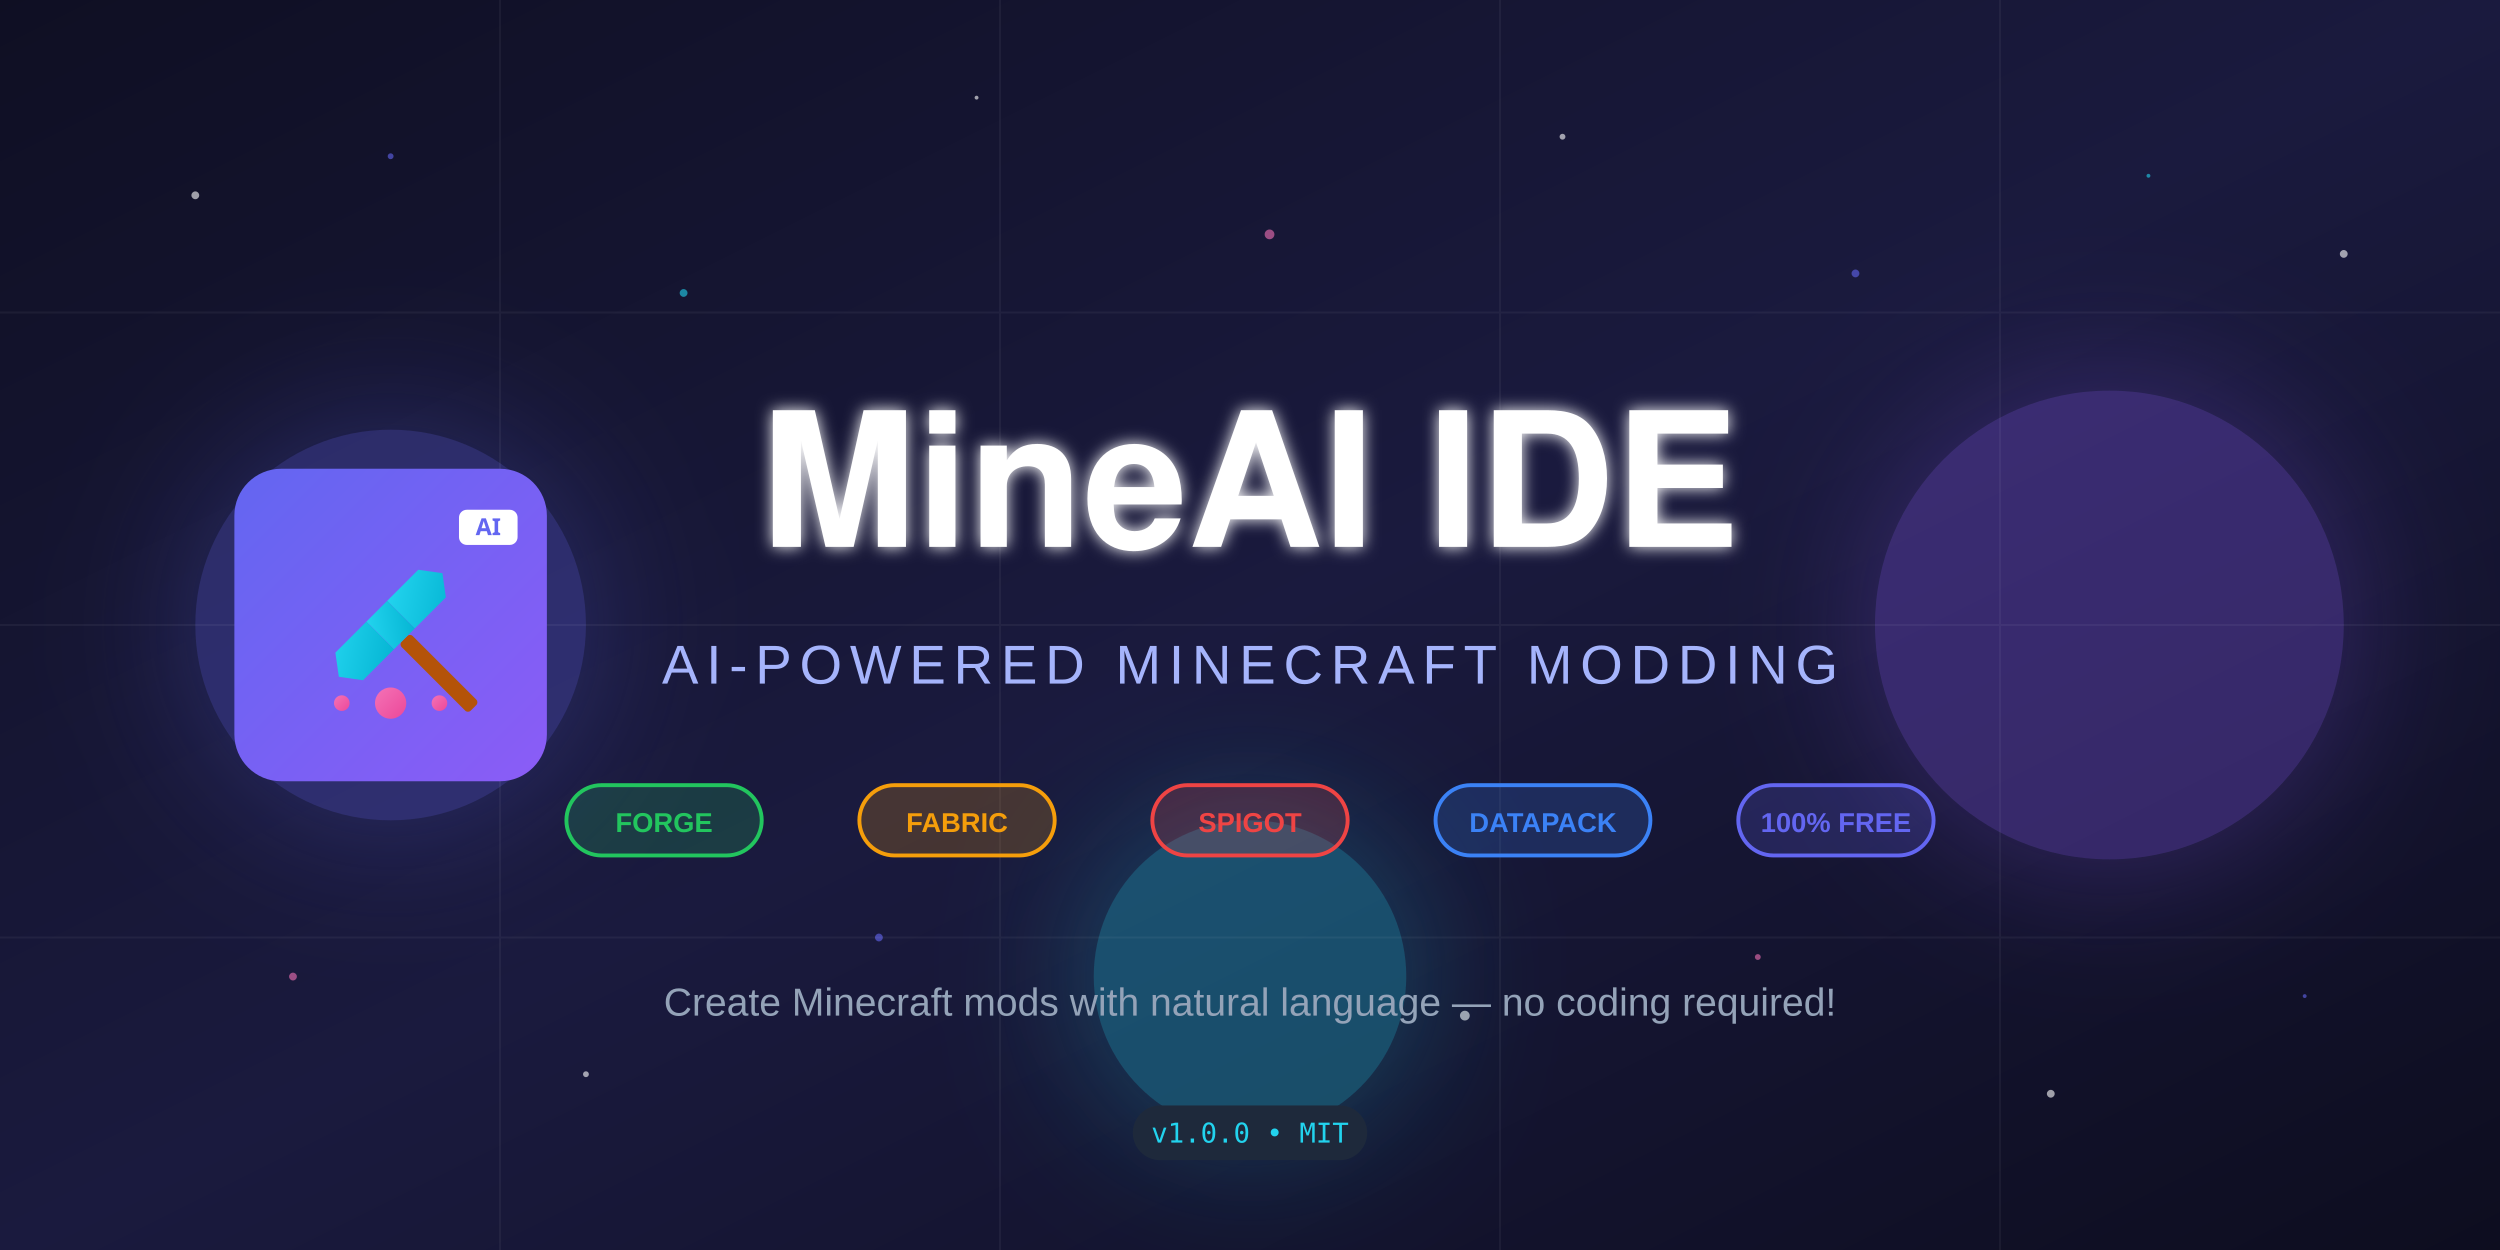
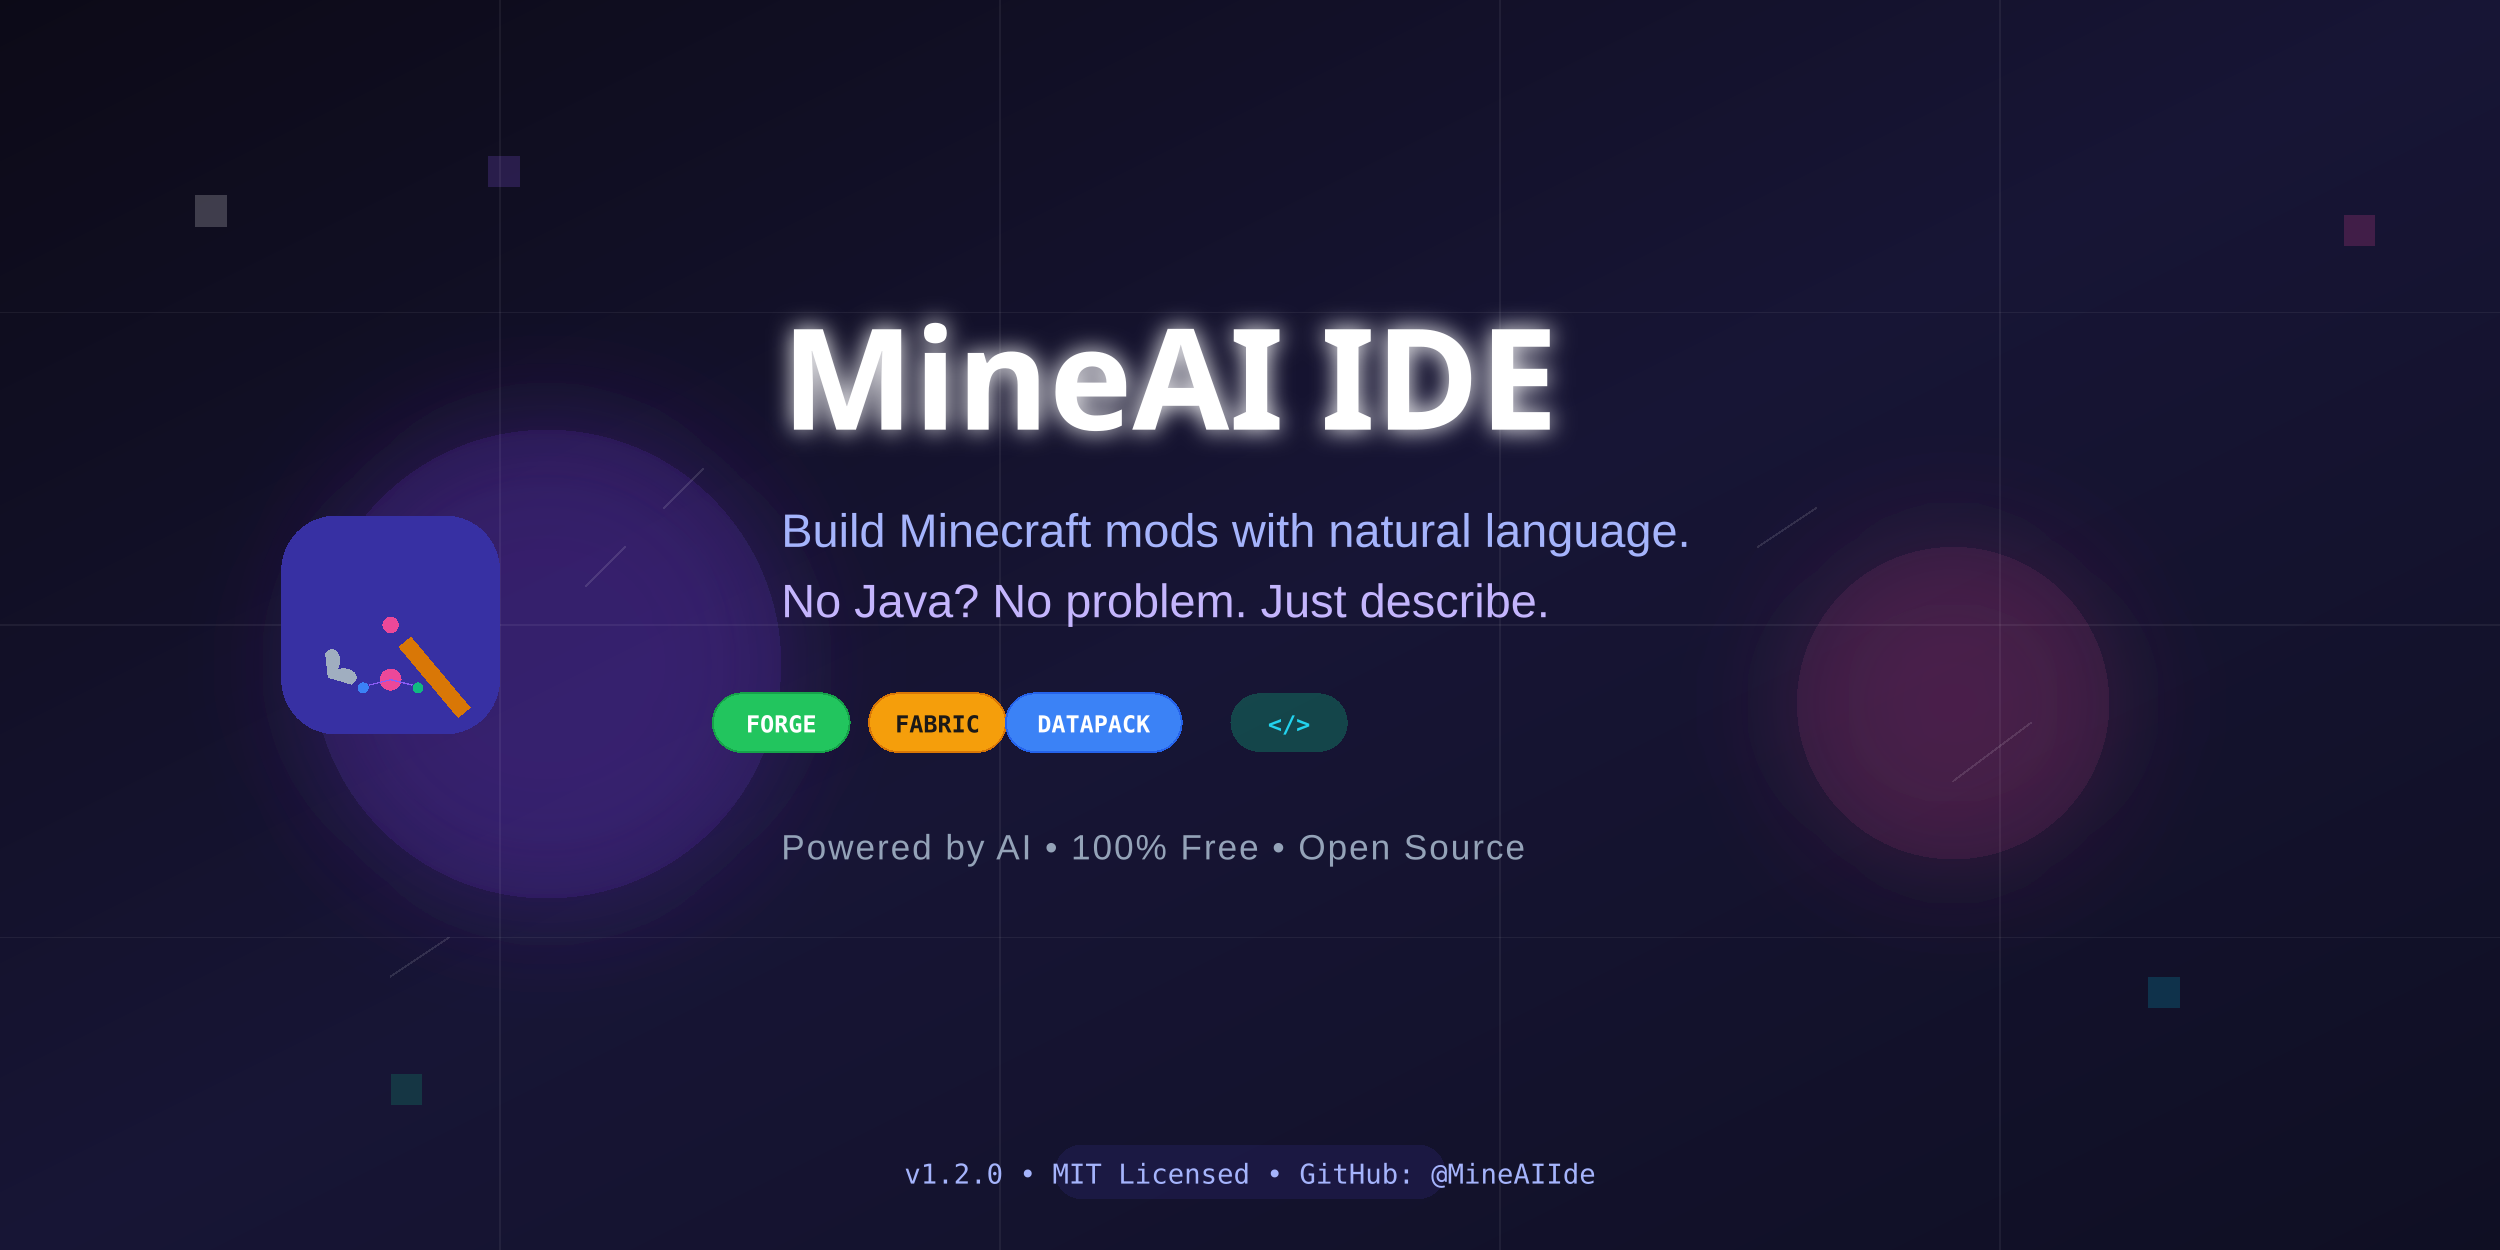
- <svg xmlns="http://www.w3.org/2000/svg" viewBox="0 0 1280 640">
+ <svg xmlns="http://www.w3.org/2000/svg" viewBox="0 0 1280 640" shape-rendering="crispEdges">
  <defs>
-     <linearGradient id="banner-bg" x1="0%" y1="0%" x2="100%" y2="100%">
-       <stop offset="0%" style="stop-color:#0f0f23" />
-       <stop offset="50%" style="stop-color:#1a1a3e" />
-       <stop offset="100%" style="stop-color:#0d0d1f" />
+     <linearGradient id="hero-bg" x1="0%" y1="0%" x2="100%" y2="100%">
+       <stop offset="0%" stop-color="#0c0a17" />
+       <stop offset="50%" stop-color="#171535" />
+       <stop offset="100%" stop-color="#0f0f23" />
    </linearGradient>
-     <linearGradient id="purple-glow" x1="0%" y1="0%" x2="100%" y2="100%">
-       <stop offset="0%" style="stop-color:#6366f1" />
-       <stop offset="100%" style="stop-color:#8b5cf6" />
-     </linearGradient>
-     <linearGradient id="cyan-glow" x1="0%" y1="0%" x2="100%" y2="100%">
-       <stop offset="0%" style="stop-color:#22d3ee" />
-       <stop offset="100%" style="stop-color:#06b6d4" />
-     </linearGradient>
-     <linearGradient id="pink-glow" x1="0%" y1="0%" x2="100%" y2="100%">
-       <stop offset="0%" style="stop-color:#f472b6" />
-       <stop offset="100%" style="stop-color:#ec4899" />
-     </linearGradient>
-     <filter id="blur-glow" x="-100%" y="-100%" width="300%" height="300%">
-       <feGaussianBlur stdDeviation="40" result="coloredBlur" />
+     <filter id="soft-glow" x="-100%" y="-100%" width="300%" height="300%">
+       <feGaussianBlur stdDeviation="30" result="blur" />
+       <feFlood flood-color="#a855f7" flood-opacity="0.5" result="glow" />
+       <feComposite in="glow" in2="blur" operator="in" />
      <feMerge>
-         <feMergeNode in="coloredBlur" />
+         <feMergeNode in="blur" />
+         <feMergeNode in="blur" />
        <feMergeNode in="SourceGraphic" />
      </feMerge>
    </filter>
    <filter id="text-glow" x="-50%" y="-50%" width="200%" height="200%">
-       <feGaussianBlur stdDeviation="4" result="coloredBlur" />
+       <feGaussianBlur stdDeviation="6" result="blur" />
+       <feFlood flood-color="#ffffff" flood-opacity="0.5" result="glow" />
+       <feComposite in="glow" in2="blur" operator="in" />
      <feMerge>
-         <feMergeNode in="coloredBlur" />
+         <feMergeNode in="blur" />
        <feMergeNode in="SourceGraphic" />
      </feMerge>
    </filter>
+     <style>
+       .particle { animation: float 8s ease-in-out infinite; }
+       @keyframes float {
+         0%, 100% { r: 1.5; opacity: 0.4; }
+         50% { r: 2.5; opacity: 0.8; }
+       }
+       .pulse { animation: pulse 2s ease-in-out infinite; }
+       @keyframes pulse {
+         0%, 100% { stroke-width: 1; stroke-opacity: 0.8; }
+         50% { stroke-width: 2; stroke-opacity: 1; }
+       }
+     </style>
  </defs>
-   <rect width="1280" height="640" fill="url(#banner-bg)" />
-   <g opacity="0.6">
-     <circle cx="100" cy="100" r="2" fill="#fff" />
-     <circle cx="200" cy="80" r="1.5" fill="#6366f1" />
-     <circle cx="350" cy="150" r="2" fill="#22d3ee" />
-     <circle cx="500" cy="50" r="1" fill="#fff" />
-     <circle cx="650" cy="120" r="2.5" fill="#f472b6" />
-     <circle cx="800" cy="70" r="1.5" fill="#fff" />
-     <circle cx="950" cy="140" r="2" fill="#6366f1" />
-     <circle cx="1100" cy="90" r="1" fill="#22d3ee" />
-     <circle cx="1200" cy="130" r="2" fill="#fff" />
-     <circle cx="150" cy="500" r="2" fill="#f472b6" />
-     <circle cx="300" cy="550" r="1.5" fill="#fff" />
-     <circle cx="450" cy="480" r="2" fill="#6366f1" />
-     <circle cx="600" cy="570" r="1" fill="#22d3ee" />
-     <circle cx="750" cy="520" r="2.5" fill="#fff" />
-     <circle cx="900" cy="490" r="1.5" fill="#f472b6" />
-     <circle cx="1050" cy="560" r="2" fill="#fff" />
-     <circle cx="1180" cy="510" r="1" fill="#6366f1" />
+   <rect width="1280" height="640" fill="url(#hero-bg)" />
+   <g opacity="0.2">
+     <rect x="100" y="100" width="16" height="16" fill="#fff" class="particle" />
+     <rect x="250" y="80" width="16" height="16" fill="#8b5cf6" class="particle" />
+     <rect x="1200" y="110" width="16" height="16" fill="#ec4899" class="particle" />
+     <rect x="1100" y="500" width="16" height="16" fill="#06b6d4" class="particle" />
+     <rect x="200" y="550" width="16" height="16" fill="#10b981" class="particle" />
  </g>
-   <g filter="url(#blur-glow)" opacity="0.3">
-     <circle cx="200" cy="320" r="100" fill="#6366f1" />
-     <circle cx="1080" cy="320" r="120" fill="#8b5cf6" />
-     <circle cx="640" cy="500" r="80" fill="#22d3ee" />
+   <g filter="url(#soft-glow)" opacity="0.5">
+     <circle cx="280" cy="340" r="120" fill="#7c3aed" opacity="0.3" />
+     <circle cx="1000" cy="360" r="80" fill="#ec4899" opacity="0.2" />
  </g>
-   <g opacity="0.05" stroke="#fff" stroke-width="1">
-     <line x1="0" y1="160" x2="1280" y2="160" />
-     <line x1="0" y1="320" x2="1280" y2="320" />
-     <line x1="0" y1="480" x2="1280" y2="480" />
+   <g stroke="#ffffff" stroke-opacity="0.06" stroke-width="1">
    <line x1="256" y1="0" x2="256" y2="640" />
    <line x1="512" y1="0" x2="512" y2="640" />
    <line x1="768" y1="0" x2="768" y2="640" />
    <line x1="1024" y1="0" x2="1024" y2="640" />
+     <line x1="0" y1="160" x2="1280" y2="160" />
+     <line x1="0" y1="320" x2="1280" y2="320" />
+     <line x1="0" y1="480" x2="1280" y2="480" />
  </g>
-   <g transform="translate(200, 320) scale(0.5)">
-     <rect x="-160" y="-160" width="320" height="320" rx="48" fill="url(#purple-glow)" />
-     <g transform="rotate(-45)">
-       <rect x="-8" y="20" width="16" height="100" rx="4" fill="#b45309" />
-       <path d="M-60,-20 L-15,-20 L-15,20 L-60,20 L-75,0 Z" fill="url(#cyan-glow)" />
-       <path d="M60,-20 L15,-20 L15,20 L60,20 L75,0 Z" fill="url(#cyan-glow)" />
-       <rect x="-15" y="-20" width="30" height="40" fill="url(#cyan-glow)" />
+   <g transform="translate(200,320) scale(0.7)">
+     <rect x="-80" y="-80" width="160" height="160" rx="40" fill="#3730a3" />
+     <g transform="rotate(-40)">
+       <rect x="-6" y="16" width="12" height="68" fill="#d97706" />
+       <path d="M-50,-15 C-40,-17 -40,-5 -50,0 C-40,5 -40,17 -50,15 L-60,0 Z" fill="#a0aec0" />
+       <circle cx="0" cy="0" r="6" fill="#ec4899" />
    </g>
-     <g transform="translate(0, 80)">
-       <circle cx="0" cy="0" r="16" fill="url(#pink-glow)" />
-       <circle cx="-50" cy="0" r="8" fill="url(#pink-glow)" />
-       <circle cx="50" cy="0" r="8" fill="url(#pink-glow)" />
-       <line x1="-16" y1="0" x2="-42" y2="0" stroke="url(#pink-glow)" stroke-width="3" />
-       <line x1="16" y1="0" x2="42" y2="0" stroke="url(#pink-glow)" stroke-width="3" />
-     </g>
-     <g transform="translate(100, -100)">
-       <rect x="-30" y="-18" width="60" height="36" rx="8" fill="#fff" />
-       <text x="0" y="8" font-family="Arial Black, sans-serif" font-size="24" font-weight="900" fill="#6366f1" text-anchor="middle">AI</text>
+     <g transform="translate(0,40)">
+       <circle cx="0" cy="0" r="8" fill="#ec4899" />
+       <circle cx="-20" cy="6" r="4" fill="#3b82f6" />
+       <circle cx="20" cy="6" r="4" fill="#10b981" />
+       <line x1="0" y1="0" x2="-16" y2="4" stroke="#8b5cf6" stroke-width="1" />
+       <line x1="0" y1="0" x2="16" y2="4" stroke="#8b5cf6" stroke-width="1" />
    </g>
  </g>
-   <g filter="url(#text-glow)">
-     <text x="640" y="280" font-family="Arial Black, Helvetica, sans-serif" font-size="96" font-weight="900" fill="#fff" text-anchor="middle">
+   <g transform="translate(400,220)">
+     <text x="0" y="0" font-family="Orbitron, Arial Black, sans-serif" font-size="72" font-weight="900" fill="#ffffff" text-anchor="left" filter="url(#text-glow)">
      MineAI IDE
    </text>
+     <text x="0" y="60" font-family="Arial, sans-serif" font-size="24" fill="#a5b4fc" text-anchor="left">
+       Build Minecraft mods with natural language.
+     </text>
+     <text x="0" y="96" font-family="Arial, sans-serif" font-size="24" fill="#c4b5fd" text-anchor="left">
+       No Java? No problem. Just describe.
+     </text>
+     <g transform="translate(0,150)" text-anchor="middle" font-family="monospace" font-size="12" font-weight="bold">
+       <g transform="translate(0,0)">
+         <rect x="-35" y="-15" width="70" height="30" rx="15" fill="#22c55e" stroke="#16a34a" stroke-width="1" />
+         <text y="5" fill="#ffffff">FORGE</text>
+       </g>
+       <g transform="translate(80,0)">
+         <rect x="-35" y="-15" width="70" height="30" rx="15" fill="#f59e0b" stroke="#d97706" stroke-width="1" />
+         <text y="5" fill="#1c1917">FABRIC</text>
+       </g>
+       <g transform="translate(160,0)">
+         <rect x="-45" y="-15" width="90" height="30" rx="15" fill="#3b82f6" stroke="#2563eb" stroke-width="1" />
+         <text y="5" fill="#ffffff">DATAPACK</text>
+       </g>
+       <g transform="translate(260,0)" class="pulse">
+         <rect x="-30" y="-15" width="60" height="30" rx="15" fill="#10b981" opacity="0.3" />
+         <text y="5" fill="#22d3ee">&lt;/&gt;</text>
+       </g>
+     </g>
+     <text x="0" y="220" font-family="Arial, sans-serif" font-size="18" fill="#94a3b8" text-anchor="left" letter-spacing="1">
+       Powered by AI • 100% Free • Open Source
+     </text>
  </g>
-   <text x="640" y="350" font-family="Arial, Helvetica, sans-serif" font-size="28" fill="#a5b4fc" text-anchor="middle" letter-spacing="4">
-     AI-POWERED MINECRAFT MODDING
-   </text>
-   <g transform="translate(640, 420)">
-     <g transform="translate(-300, 0)">
-       <rect x="-50" y="-18" width="100" height="36" rx="18" fill="#22c55e" opacity="0.2" />
-       <rect x="-50" y="-18" width="100" height="36" rx="18" stroke="#22c55e" stroke-width="2" fill="none" />
-       <text x="0" y="6" font-family="Arial, sans-serif" font-size="14" fill="#22c55e" text-anchor="middle" font-weight="600">FORGE</text>
-     </g>
-     <g transform="translate(-150, 0)">
-       <rect x="-50" y="-18" width="100" height="36" rx="18" fill="#f59e0b" opacity="0.2" />
-       <rect x="-50" y="-18" width="100" height="36" rx="18" stroke="#f59e0b" stroke-width="2" fill="none" />
-       <text x="0" y="6" font-family="Arial, sans-serif" font-size="14" fill="#f59e0b" text-anchor="middle" font-weight="600">FABRIC</text>
-     </g>
-     <g transform="translate(0, 0)">
-       <rect x="-50" y="-18" width="100" height="36" rx="18" fill="#ef4444" opacity="0.2" />
-       <rect x="-50" y="-18" width="100" height="36" rx="18" stroke="#ef4444" stroke-width="2" fill="none" />
-       <text x="0" y="6" font-family="Arial, sans-serif" font-size="14" fill="#ef4444" text-anchor="middle" font-weight="600">SPIGOT</text>
-     </g>
-     <g transform="translate(150, 0)">
-       <rect x="-55" y="-18" width="110" height="36" rx="18" fill="#3b82f6" opacity="0.2" />
-       <rect x="-55" y="-18" width="110" height="36" rx="18" stroke="#3b82f6" stroke-width="2" fill="none" />
-       <text x="0" y="6" font-family="Arial, sans-serif" font-size="14" fill="#3b82f6" text-anchor="middle" font-weight="600">DATAPACK</text>
-     </g>
-     <g transform="translate(300, 0)">
-       <rect x="-50" y="-18" width="100" height="36" rx="18" fill="#6366f1" opacity="0.2" />
-       <rect x="-50" y="-18" width="100" height="36" rx="18" stroke="#6366f1" stroke-width="2" fill="none" />
-       <text x="0" y="6" font-family="Arial, sans-serif" font-size="14" fill="#6366f1" text-anchor="middle" font-weight="600">100% FREE</text>
-     </g>
+   <g transform="translate(640,600)">
+     <rect x="-100" y="-14" width="200" height="28" rx="14" fill="#1e1b4b" opacity="0.7" />
+     <text x="0" y="6" font-family="monospace" font-size="14" fill="#a5b4fc" text-anchor="middle">
+       v1.2.0 • MIT Licensed • GitHub: @MineAIIde
+     </text>
  </g>
-   <text x="640" y="520" font-family="Arial, Helvetica, sans-serif" font-size="20" fill="#94a3b8" text-anchor="middle">
-     Create Minecraft mods with natural language — no coding required!
-   </text>
-   <g transform="translate(640, 580)">
-     <rect x="-60" y="-14" width="120" height="28" rx="14" fill="#1e293b" />
-     <text x="0" y="5" font-family="monospace" font-size="14" fill="#22d3ee" text-anchor="middle">v1.0.0 • MIT</text>
+   <g stroke="#ffffff" stroke-opacity="0.3" stroke-width="1" stroke-linecap="round">
+     <path d="M 300 300 L 320 280" opacity="0.4" />
+     <path d="M 340 260 L 360 240" opacity="0.4" />
+     <path d="M 900 280 L 930 260" opacity="0.4" />
+     <path d="M 1000 400 L 1040 370" opacity="0.4" />
+     <path d="M 200 500 L 230 480" opacity="0.4" />
  </g>
</svg>
